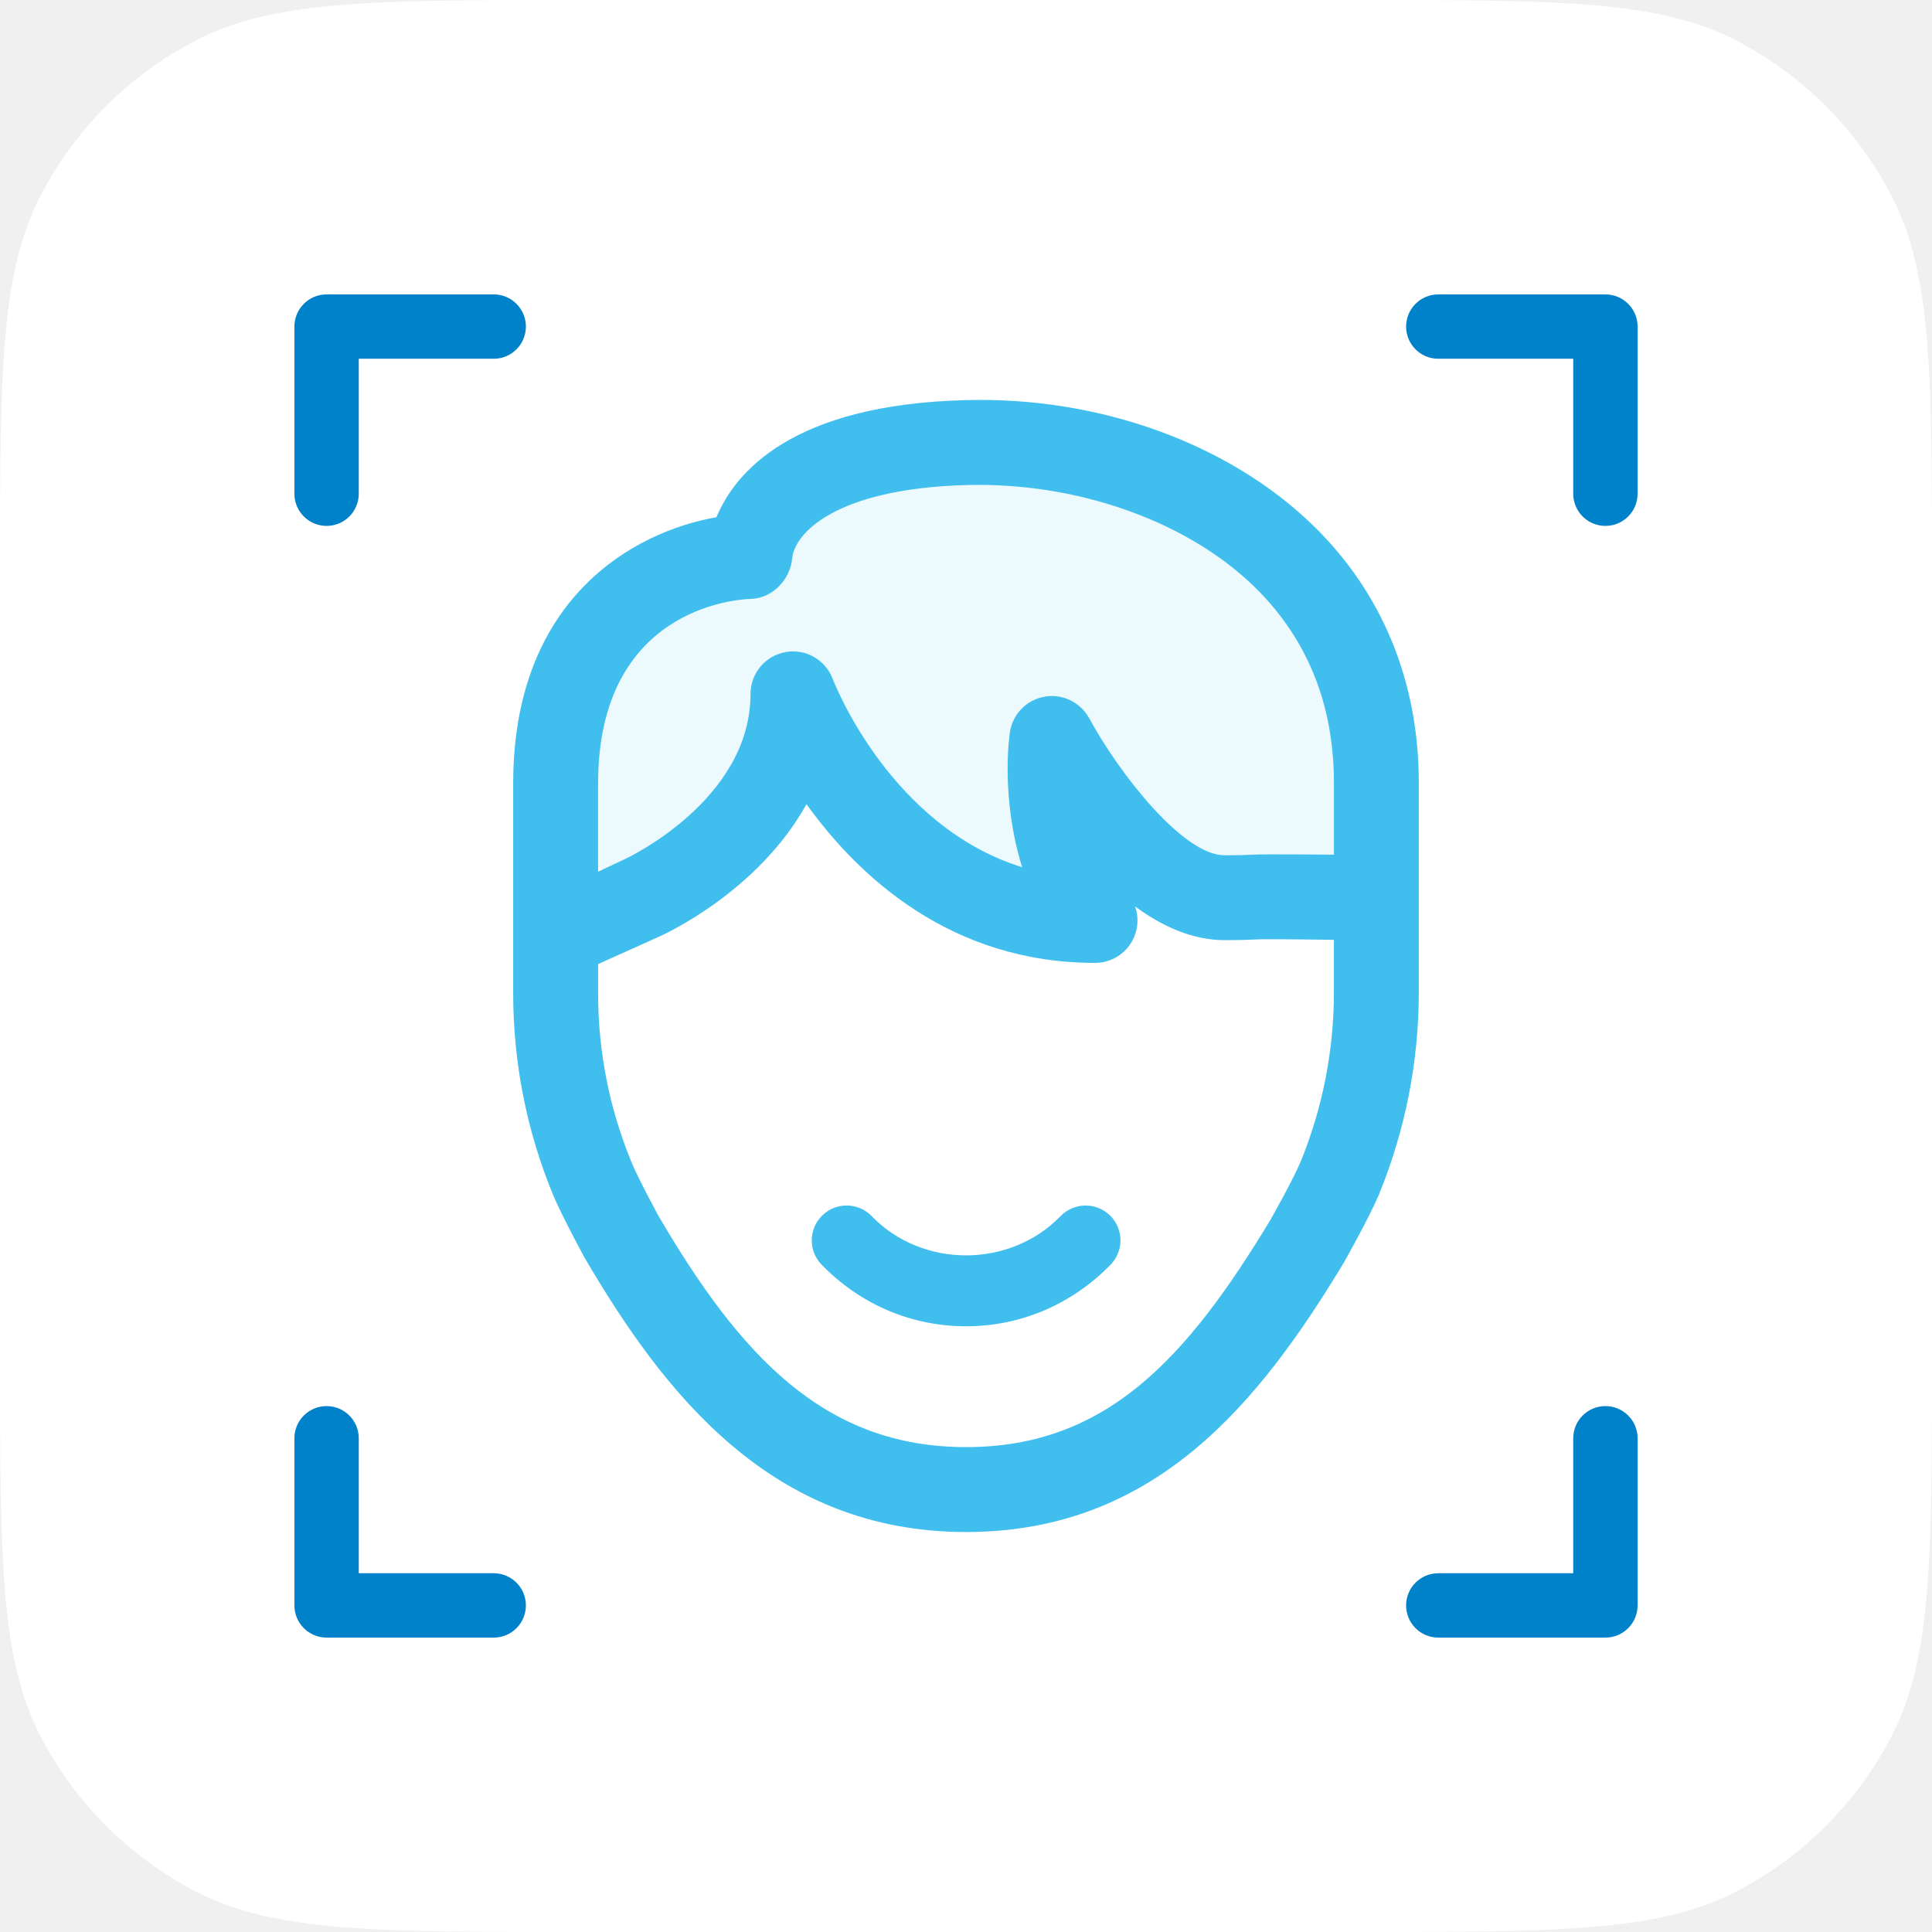
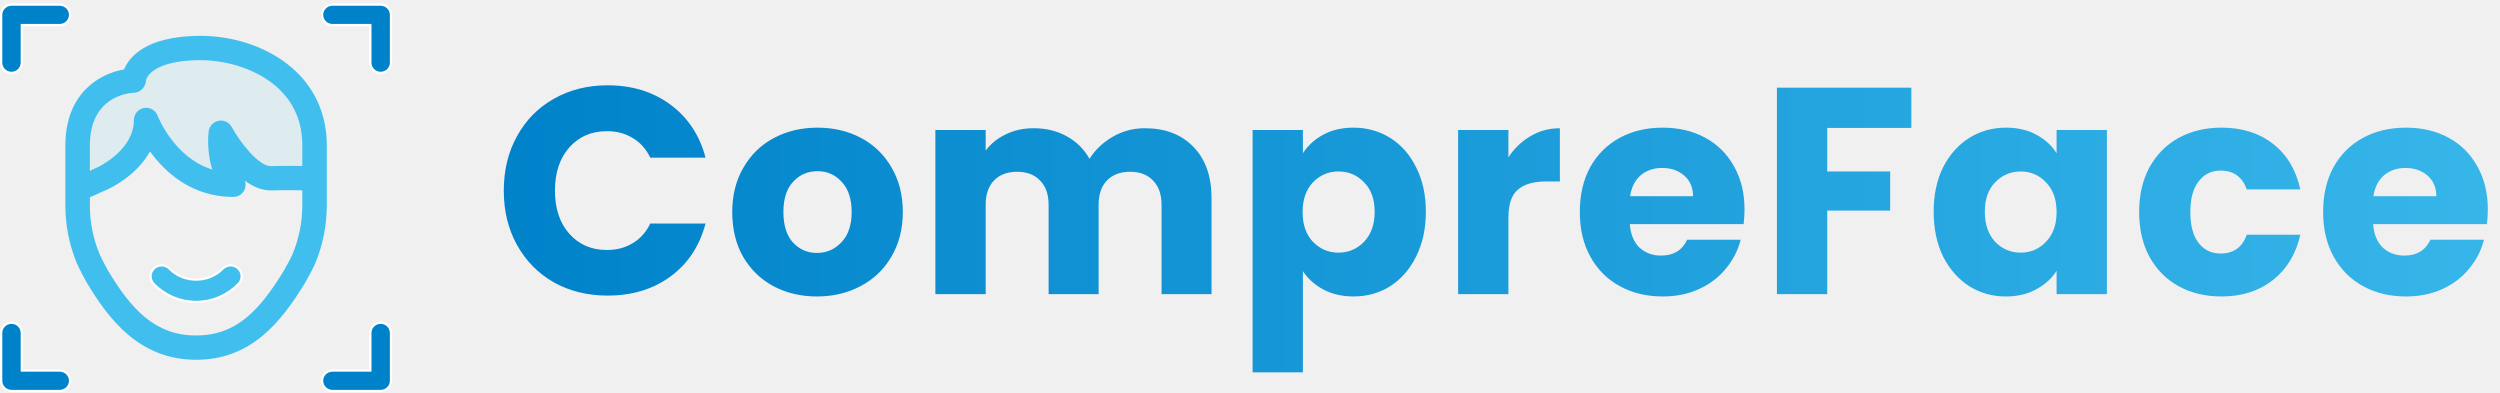
- <svg xmlns="http://www.w3.org/2000/svg" width="1521" height="1521" viewBox="0 0 1521 1521" fill="none">
-   <path d="M0 456.3C0 296.58 0 216.72 31.084 155.715C58.425 102.054 102.054 58.425 155.715 31.084C216.72 0 296.58 0 456.3 0H1064.7C1224.42 0 1304.28 0 1365.28 31.084C1418.95 58.425 1462.57 102.054 1489.92 155.715C1521 216.72 1521 296.58 1521 456.3V1064.7C1521 1224.42 1521 1304.28 1489.92 1365.28C1462.57 1418.95 1418.95 1462.57 1365.28 1489.92C1304.28 1521 1224.42 1521 1064.7 1521H456.3C296.58 1521 216.72 1521 155.715 1489.92C102.054 1462.57 58.425 1418.95 31.084 1365.28C0 1304.28 0 1224.42 0 1064.7V456.3Z" fill="white" />
-   <path opacity="0.1" d="M1041.97 479.027C1192.39 684.747 984.046 743.42 886.012 663.952C712.226 895.669 721.881 441.15 501.682 703.313C360.525 607.41 405.366 620.793 501.683 479.027C597.999 337.26 940.97 340.888 1041.97 479.027Z" fill="#40BFEF" />
-   <path fill-rule="evenodd" clip-rule="evenodd" d="M760.5 1206.11C607.479 1206.11 522.814 1096.98 460.251 990.21C459.671 989.229 442.694 957.814 435.742 941.505C414.621 890.483 404.015 836.788 404.015 781.622V616.792C404.015 471.971 497.771 418.854 564.032 407.18C578.693 371.932 623.431 318.593 759.609 315.028C865.039 311.909 967.573 349.162 1033.97 413.864C1088.29 466.757 1116.98 536.672 1116.98 616.124V780.953C1116.98 835.896 1106.38 889.681 1085.44 940.837C1077.41 959.418 1060.12 990.21 1058.16 993.685C991.368 1104.37 909.466 1206.11 760.5 1206.11ZM761.391 381.825C764.377 381.78 767.451 381.735 770.437 381.735C853.854 381.735 936.247 411.992 987.358 461.766C1029.02 502.316 1050.14 554.274 1050.14 616.124V672.863C1050.14 672.863 997.652 672.315 985.888 672.85C980.808 673.117 975.906 673.34 964.009 673.34C931.346 673.34 881.126 608.95 857.464 565.414C850.602 552.848 836.298 545.897 822.351 548.481C808.225 550.932 797.218 562.161 795.08 576.331C794.634 579.094 787.638 627.71 804.705 682.742C701.725 650.748 657.61 539.792 655.516 534.4C649.768 519.338 634.127 510.382 618.219 513.412C602.4 516.353 590.859 530.167 590.859 546.298C590.859 630.383 492.959 675.88 492.068 676.281L470.856 686.231V616.792C470.856 479.457 578.915 471.881 591.036 471.48C608.014 471.124 622.184 456.33 623.699 439.397C625.392 420.726 656.317 384.632 761.391 381.825ZM497.414 915.615C479.768 873.06 470.856 827.965 470.856 781.577V759.013L519.294 737.195C523.483 735.368 596.785 701.814 634.929 633.101C675.746 689.872 748.38 758.049 862.099 758.049C874.62 758.049 886.117 751.053 891.82 739.913C896.098 731.669 896.588 722.133 893.647 713.622C914.992 729.352 938.832 740.136 964.009 740.136C977.38 740.136 983.067 739.875 988.826 739.612L989.052 739.601C999.122 739.067 1050.14 739.913 1050.14 739.913V780.909C1050.14 827.163 1041.23 872.392 1023.81 914.902C1017.12 930.454 1000.41 959.953 1000.41 959.953C933.662 1070.64 870.208 1139.26 760.5 1139.26C648.163 1139.26 582.258 1066.14 518.447 957.324C518.447 957.324 503.385 929.652 497.414 915.615Z" fill="#40BFEF" />
-   <path d="M760.544 1047.14C716.676 1047.14 675.562 1029.57 644.613 997.658C632.936 985.572 633.256 966.35 645.347 954.622C657.478 942.899 676.7 943.264 688.384 955.311C726.995 995.297 794.001 995.338 832.787 955.317C844.561 943.262 863.79 942.988 875.832 954.624C887.918 966.304 888.244 985.569 876.564 997.657C845.479 1029.57 804.364 1047.14 760.544 1047.14Z" fill="#40BFEF" stroke="white" stroke-width="6" />
-   <path fill-rule="evenodd" clip-rule="evenodd" d="M388.69 282.437H282.437V388.7C282.437 402.69 271.095 414.032 257.105 414.032C243.115 414.032 231.773 402.69 231.773 388.7V257.105C231.773 243.115 243.115 231.773 257.105 231.773H388.69C402.679 231.773 414.021 243.115 414.021 257.105C414.021 271.095 402.679 282.437 388.69 282.437ZM1132.31 1238.56H1238.56V1132.3C1238.56 1118.31 1249.91 1106.97 1263.89 1106.97C1277.88 1106.97 1289.23 1118.31 1289.23 1132.3V1263.89C1289.23 1277.88 1277.88 1289.23 1263.89 1289.23H1132.31C1118.32 1289.23 1106.98 1277.88 1106.98 1263.89C1106.98 1249.91 1118.32 1238.56 1132.31 1238.56ZM282.437 1132.3V1238.56H388.69C402.679 1238.56 414.021 1249.91 414.021 1263.89C414.021 1277.88 402.679 1289.23 388.69 1289.23H257.105C243.115 1289.23 231.773 1277.88 231.773 1263.89V1132.3C231.773 1118.31 243.115 1106.97 257.105 1106.97C271.095 1106.97 282.437 1118.31 282.437 1132.3ZM1238.56 388.7V282.437H1132.31C1118.32 282.437 1106.98 271.095 1106.98 257.105C1106.98 243.115 1118.32 231.773 1132.31 231.773H1263.89C1277.88 231.773 1289.23 243.115 1289.23 257.105V388.7C1289.23 402.69 1277.88 414.032 1263.89 414.032C1249.91 414.032 1238.56 402.69 1238.56 388.7Z" fill="#0082CA" />
+ <svg xmlns="http://www.w3.org/2000/svg" width="204" height="32" viewBox="0 0 204 32" fill="none">
+   <path opacity="0.1" d="M24.422 7.793C28.923 13.895 22.689 15.635 19.755 13.278C14.555 20.15 14.844 6.67 8.256 14.445C4.032 11.601 5.374 11.998 8.256 7.793C11.137 3.589 21.4 3.697 24.422 7.793Z" fill="#40BFEF" />
+   <path fill-rule="evenodd" clip-rule="evenodd" d="M16.001 29.357C11.422 29.357 8.889 26.12 7.017 22.954C6.999 22.925 6.491 21.993 6.283 21.509C5.651 19.996 5.334 18.404 5.334 16.768V11.879C5.334 7.584 8.139 6.009 10.122 5.663C10.561 4.617 11.899 3.035 15.974 2.93C19.129 2.837 22.197 3.942 24.183 5.861C25.809 7.43 26.667 9.503 26.667 11.86V16.748C26.667 18.377 26.35 19.973 25.723 21.49C25.483 22.041 24.966 22.954 24.907 23.057C22.909 26.34 20.458 29.357 16.001 29.357ZM16.027 4.911C16.117 4.909 16.209 4.908 16.298 4.908C18.794 4.908 21.259 5.805 22.789 7.282C24.035 8.484 24.667 10.025 24.667 11.86V13.542C24.667 13.542 23.097 13.526 22.745 13.542C22.593 13.55 22.446 13.556 22.09 13.556C21.113 13.556 19.61 11.647 18.902 10.355C18.697 9.983 18.269 9.777 17.851 9.853C17.429 9.926 17.099 10.259 17.035 10.679C17.022 10.761 16.813 12.203 17.323 13.835C14.242 12.886 12.922 9.596 12.859 9.436C12.687 8.989 12.219 8.723 11.743 8.813C11.27 8.9 10.925 9.31 10.925 9.789C10.925 12.282 7.995 13.632 7.969 13.644L7.334 13.939V11.879C7.334 7.806 10.567 7.582 10.93 7.57C11.438 7.559 11.862 7.12 11.907 6.618C11.958 6.064 12.883 4.994 16.027 4.911ZM8.129 20.742C7.601 19.48 7.334 18.142 7.334 16.766V16.097L8.783 15.45C8.909 15.396 11.102 14.401 12.243 12.363C13.465 14.047 15.638 16.069 19.041 16.069C19.415 16.069 19.759 15.861 19.93 15.531C20.058 15.286 20.073 15.004 19.985 14.751C20.623 15.217 21.337 15.537 22.09 15.537C22.49 15.537 22.66 15.53 22.833 15.522L22.839 15.521C23.141 15.506 24.667 15.531 24.667 15.531V16.747C24.667 18.118 24.401 19.46 23.879 20.721C23.679 21.182 23.179 22.057 23.179 22.057C21.182 25.339 19.283 27.375 16.001 27.375C12.639 27.375 10.667 25.206 8.758 21.979C8.758 21.979 8.307 21.158 8.129 20.742Z" fill="#40BFEF" />
+   <path d="M16.002 24.638C14.69 24.638 13.461 24.117 12.536 23.171C12.188 22.815 12.197 22.248 12.557 21.902C12.919 21.556 13.492 21.567 13.84 21.922C14.997 23.11 17.004 23.111 18.166 21.923C18.517 21.567 19.09 21.558 19.449 21.902C19.809 22.247 19.819 22.815 19.471 23.171C18.542 24.117 17.312 24.638 16.002 24.638Z" fill="#40BFEF" stroke="white" stroke-width="0.187" />
+   <path d="M1.875 2.047H1.781V2.141V5.115C1.781 5.575 1.404 5.95 0.938 5.95C0.471 5.95 0.094 5.575 0.094 5.115V1.212C0.094 0.751 0.471 0.376 0.938 0.376H4.875C5.342 0.376 5.719 0.751 5.719 1.212C5.719 1.673 5.342 2.047 4.875 2.047H1.875ZM30.125 30.235H30.219V30.142V27.168C30.219 26.707 30.596 26.332 31.062 26.332C31.529 26.332 31.906 26.707 31.906 27.168V31.071C31.906 31.532 31.529 31.906 31.062 31.906H27.125C26.658 31.906 26.281 31.532 26.281 31.071C26.281 30.61 26.658 30.235 27.125 30.235H30.125ZM1.781 30.142V30.235H1.875H4.875C5.342 30.235 5.719 30.61 5.719 31.071C5.719 31.532 5.342 31.906 4.875 31.906H0.938C0.471 31.906 0.094 31.532 0.094 31.071V27.168C0.094 26.707 0.471 26.332 0.938 26.332C1.404 26.332 1.781 26.707 1.781 27.168V30.142ZM30.219 2.141V2.047H30.125H27.125C26.658 2.047 26.281 1.673 26.281 1.212C26.281 0.751 26.658 0.376 27.125 0.376H31.062C31.529 0.376 31.906 0.751 31.906 1.212V5.115C31.906 5.575 31.529 5.95 31.062 5.95C30.596 5.95 30.219 5.575 30.219 5.115V2.141Z" fill="#0082CA" stroke="white" stroke-width="0.187" />
+   <path d="M41.109 15.552C41.109 13.888 41.469 12.408 42.189 11.112C42.909 9.8 43.909 8.784 45.189 8.064C46.485 7.328 47.949 6.96 49.581 6.96C51.581 6.96 53.293 7.488 54.717 8.544C56.141 9.6 57.093 11.04 57.573 12.864H53.061C52.725 12.16 52.245 11.624 51.621 11.256C51.013 10.888 50.317 10.704 49.533 10.704C48.269 10.704 47.245 11.144 46.461 12.024C45.677 12.904 45.285 14.08 45.285 15.552C45.285 17.024 45.677 18.2 46.461 19.08C47.245 19.96 48.269 20.4 49.533 20.4C50.317 20.4 51.013 20.216 51.621 19.848C52.245 19.48 52.725 18.944 53.061 18.24H57.573C57.093 20.064 56.141 21.504 54.717 22.56C53.293 23.6 51.581 24.12 49.581 24.12C47.949 24.12 46.485 23.76 45.189 23.04C43.909 22.304 42.909 21.288 42.189 19.992C41.469 18.696 41.109 17.216 41.109 15.552ZM66.662 24.192C65.35 24.192 64.166 23.912 63.11 23.352C62.07 22.792 61.246 21.992 60.638 20.952C60.046 19.912 59.75 18.696 59.75 17.304C59.75 15.928 60.054 14.72 60.662 13.68C61.27 12.624 62.102 11.816 63.158 11.256C64.214 10.696 65.398 10.416 66.71 10.416C68.022 10.416 69.206 10.696 70.262 11.256C71.318 11.816 72.15 12.624 72.758 13.68C73.366 14.72 73.67 15.928 73.67 17.304C73.67 18.68 73.358 19.896 72.734 20.952C72.126 21.992 71.286 22.792 70.214 23.352C69.158 23.912 67.974 24.192 66.662 24.192ZM66.662 20.64C67.446 20.64 68.11 20.352 68.654 19.776C69.214 19.2 69.494 18.376 69.494 17.304C69.494 16.232 69.222 15.408 68.678 14.832C68.15 14.256 67.494 13.968 66.71 13.968C65.91 13.968 65.246 14.256 64.718 14.832C64.19 15.392 63.926 16.216 63.926 17.304C63.926 18.376 64.182 19.2 64.694 19.776C65.222 20.352 65.878 20.64 66.662 20.64ZM93.415 10.464C95.079 10.464 96.399 10.968 97.375 11.976C98.367 12.984 98.863 14.384 98.863 16.176V24H94.783V16.728C94.783 15.864 94.551 15.2 94.087 14.736C93.639 14.256 93.015 14.016 92.215 14.016C91.415 14.016 90.783 14.256 90.319 14.736C89.871 15.2 89.647 15.864 89.647 16.728V24H85.567V16.728C85.567 15.864 85.335 15.2 84.871 14.736C84.423 14.256 83.799 14.016 82.999 14.016C82.199 14.016 81.567 14.256 81.103 14.736C80.655 15.2 80.431 15.864 80.431 16.728V24H76.327V10.608H80.431V12.288C80.847 11.728 81.391 11.288 82.063 10.968C82.735 10.632 83.495 10.464 84.343 10.464C85.351 10.464 86.247 10.68 87.031 11.112C87.831 11.544 88.455 12.16 88.903 12.96C89.367 12.224 89.999 11.624 90.799 11.16C91.599 10.696 92.471 10.464 93.415 10.464ZM106.317 12.504C106.717 11.88 107.269 11.376 107.973 10.992C108.677 10.608 109.501 10.416 110.445 10.416C111.549 10.416 112.549 10.696 113.445 11.256C114.341 11.816 115.045 12.616 115.557 13.656C116.085 14.696 116.349 15.904 116.349 17.28C116.349 18.656 116.085 19.872 115.557 20.928C115.045 21.968 114.341 22.776 113.445 23.352C112.549 23.912 111.549 24.192 110.445 24.192C109.517 24.192 108.693 24 107.973 23.616C107.269 23.232 106.717 22.736 106.317 22.128V30.384H102.213V10.608H106.317V12.504ZM112.173 17.28C112.173 16.256 111.885 15.456 111.309 14.88C110.749 14.288 110.053 13.992 109.221 13.992C108.405 13.992 107.709 14.288 107.133 14.88C106.573 15.472 106.293 16.28 106.293 17.304C106.293 18.328 106.573 19.136 107.133 19.728C107.709 20.32 108.405 20.616 109.221 20.616C110.037 20.616 110.733 20.32 111.309 19.728C111.885 19.12 112.173 18.304 112.173 17.28ZM123.086 12.84C123.566 12.104 124.166 11.528 124.886 11.112C125.606 10.68 126.406 10.464 127.286 10.464V14.808H126.158C125.134 14.808 124.366 15.032 123.854 15.48C123.342 15.912 123.086 16.68 123.086 17.784V24H118.982V10.608H123.086V12.84ZM142.352 17.088C142.352 17.472 142.328 17.872 142.28 18.288H132.992C133.056 19.12 133.32 19.76 133.784 20.208C134.264 20.64 134.848 20.856 135.536 20.856C136.56 20.856 137.272 20.424 137.672 19.56H142.04C141.816 20.44 141.408 21.232 140.816 21.936C140.24 22.64 139.512 23.192 138.632 23.592C137.752 23.992 136.768 24.192 135.68 24.192C134.368 24.192 133.2 23.912 132.176 23.352C131.152 22.792 130.352 21.992 129.776 20.952C129.2 19.912 128.912 18.696 128.912 17.304C128.912 15.912 129.192 14.696 129.752 13.656C130.328 12.616 131.128 11.816 132.152 11.256C133.176 10.696 134.352 10.416 135.68 10.416C136.976 10.416 138.128 10.688 139.136 11.232C140.144 11.776 140.928 12.552 141.488 13.56C142.064 14.568 142.352 15.744 142.352 17.088ZM138.152 16.008C138.152 15.304 137.912 14.744 137.432 14.328C136.952 13.912 136.352 13.704 135.632 13.704C134.944 13.704 134.36 13.904 133.88 14.304C133.416 14.704 133.128 15.272 133.016 16.008H138.152ZM155.965 7.152V10.44H149.101V13.992H154.237V17.184H149.101V24H144.997V7.152H155.965ZM157.786 17.28C157.786 15.904 158.042 14.696 158.554 13.656C159.082 12.616 159.794 11.816 160.69 11.256C161.586 10.696 162.586 10.416 163.69 10.416C164.634 10.416 165.458 10.608 166.162 10.992C166.882 11.376 167.434 11.88 167.818 12.504V10.608H171.922V24H167.818V22.104C167.418 22.728 166.858 23.232 166.138 23.616C165.434 24 164.61 24.192 163.666 24.192C162.578 24.192 161.586 23.912 160.69 23.352C159.794 22.776 159.082 21.968 158.554 20.928C158.042 19.872 157.786 18.656 157.786 17.28ZM167.818 17.304C167.818 16.28 167.53 15.472 166.954 14.88C166.394 14.288 165.706 13.992 164.89 13.992C164.074 13.992 163.378 14.288 162.802 14.88C162.242 15.456 161.962 16.256 161.962 17.28C161.962 18.304 162.242 19.12 162.802 19.728C163.378 20.32 164.074 20.616 164.89 20.616C165.706 20.616 166.394 20.32 166.954 19.728C167.53 19.136 167.818 18.328 167.818 17.304ZM174.555 17.304C174.555 15.912 174.835 14.696 175.395 13.656C175.971 12.616 176.763 11.816 177.771 11.256C178.795 10.696 179.963 10.416 181.275 10.416C182.955 10.416 184.355 10.856 185.475 11.736C186.611 12.616 187.355 13.856 187.707 15.456H183.339C182.971 14.432 182.259 13.92 181.203 13.92C180.451 13.92 179.851 14.216 179.403 14.808C178.955 15.384 178.731 16.216 178.731 17.304C178.731 18.392 178.955 19.232 179.403 19.824C179.851 20.4 180.451 20.688 181.203 20.688C182.259 20.688 182.971 20.176 183.339 19.152H187.707C187.355 20.72 186.611 21.952 185.475 22.848C184.339 23.744 182.939 24.192 181.275 24.192C179.963 24.192 178.795 23.912 177.771 23.352C176.763 22.792 175.971 21.992 175.395 20.952C174.835 19.912 174.555 18.696 174.555 17.304ZM203.006 17.088C203.006 17.472 202.982 17.872 202.934 18.288H193.646C193.71 19.12 193.974 19.76 194.438 20.208C194.918 20.64 195.502 20.856 196.19 20.856C197.214 20.856 197.926 20.424 198.326 19.56H202.694C202.47 20.44 202.062 21.232 201.47 21.936C200.894 22.64 200.166 23.192 199.286 23.592C198.406 23.992 197.422 24.192 196.334 24.192C195.022 24.192 193.854 23.912 192.83 23.352C191.806 22.792 191.006 21.992 190.43 20.952C189.854 19.912 189.566 18.696 189.566 17.304C189.566 15.912 189.846 14.696 190.406 13.656C190.982 12.616 191.782 11.816 192.806 11.256C193.83 10.696 195.006 10.416 196.334 10.416C197.63 10.416 198.782 10.688 199.79 11.232C200.798 11.776 201.582 12.552 202.142 13.56C202.718 14.568 203.006 15.744 203.006 17.088ZM198.806 16.008C198.806 15.304 198.566 14.744 198.086 14.328C197.606 13.912 197.006 13.704 196.286 13.704C195.598 13.704 195.014 13.904 194.534 14.304C194.07 14.704 193.782 15.272 193.67 16.008H198.806Z" fill="url(#paint0_linear)" />
+   <defs>
+     <linearGradient id="paint0_linear" x1="40" y1="16.015" x2="232.774" y2="16.015" gradientUnits="userSpaceOnUse">
+       <stop stop-color="#0082CA" />
+       <stop offset="1" stop-color="#40BFEF" />
+     </linearGradient>
+   </defs>
</svg>
